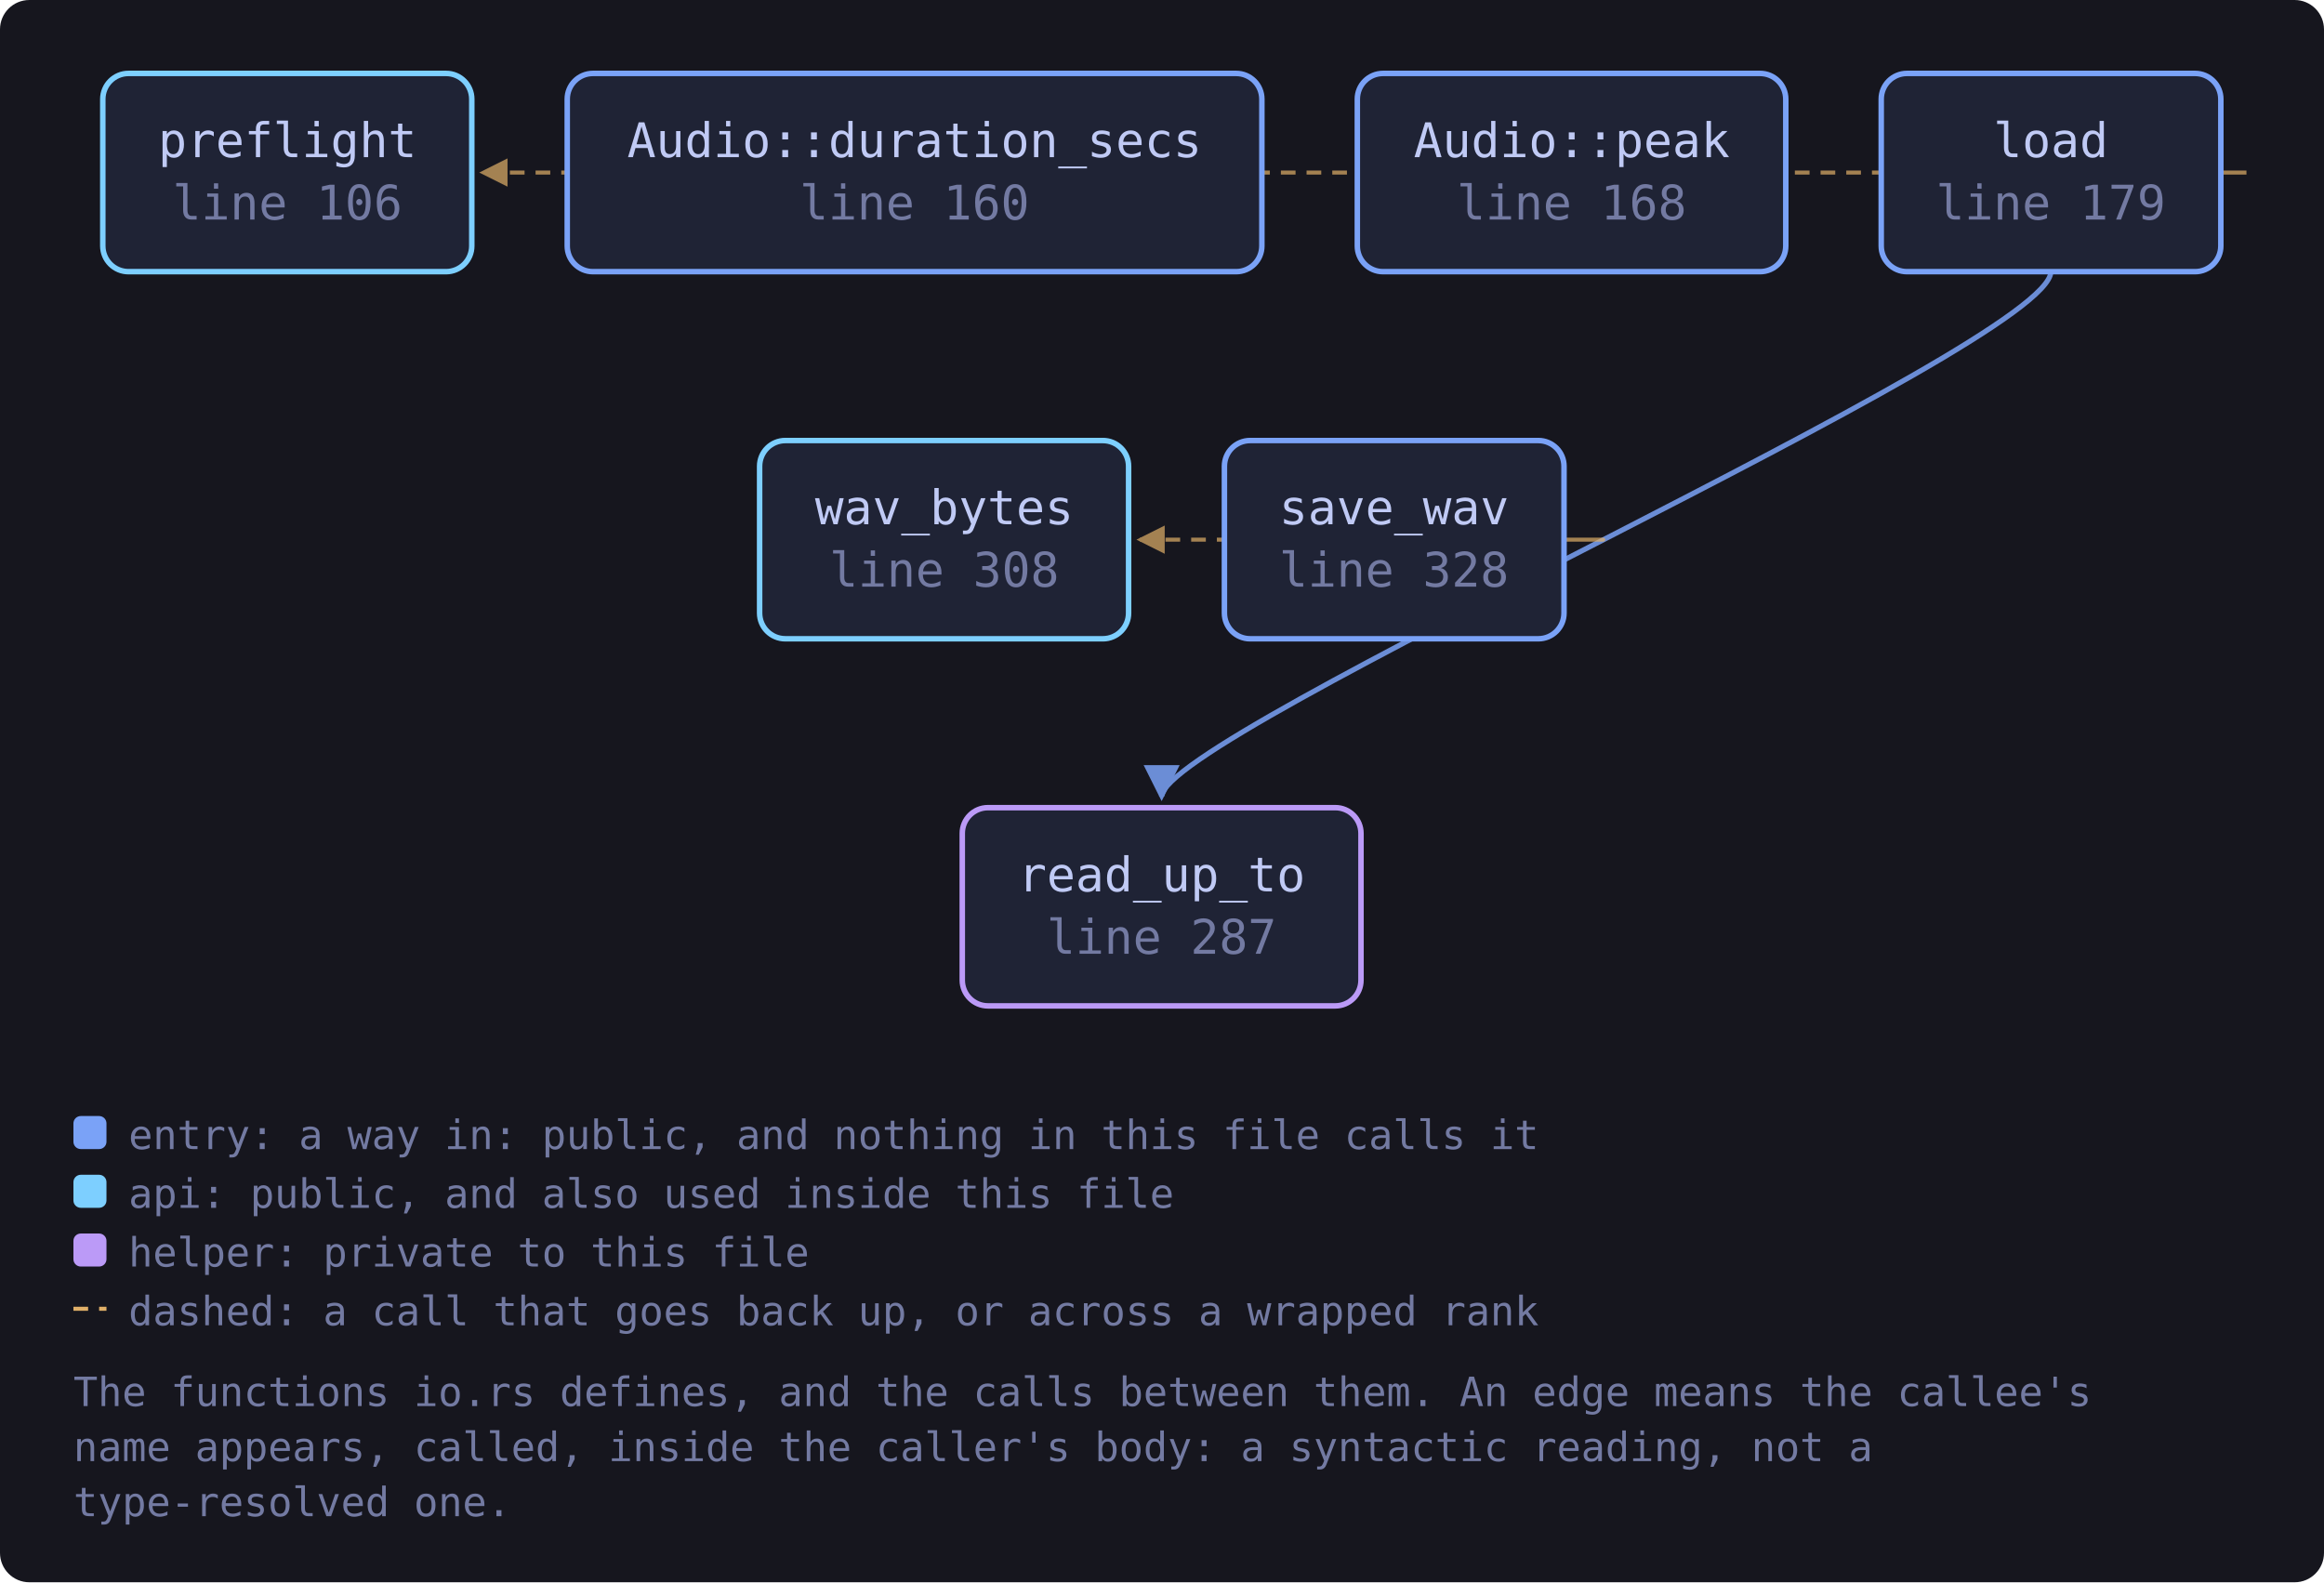
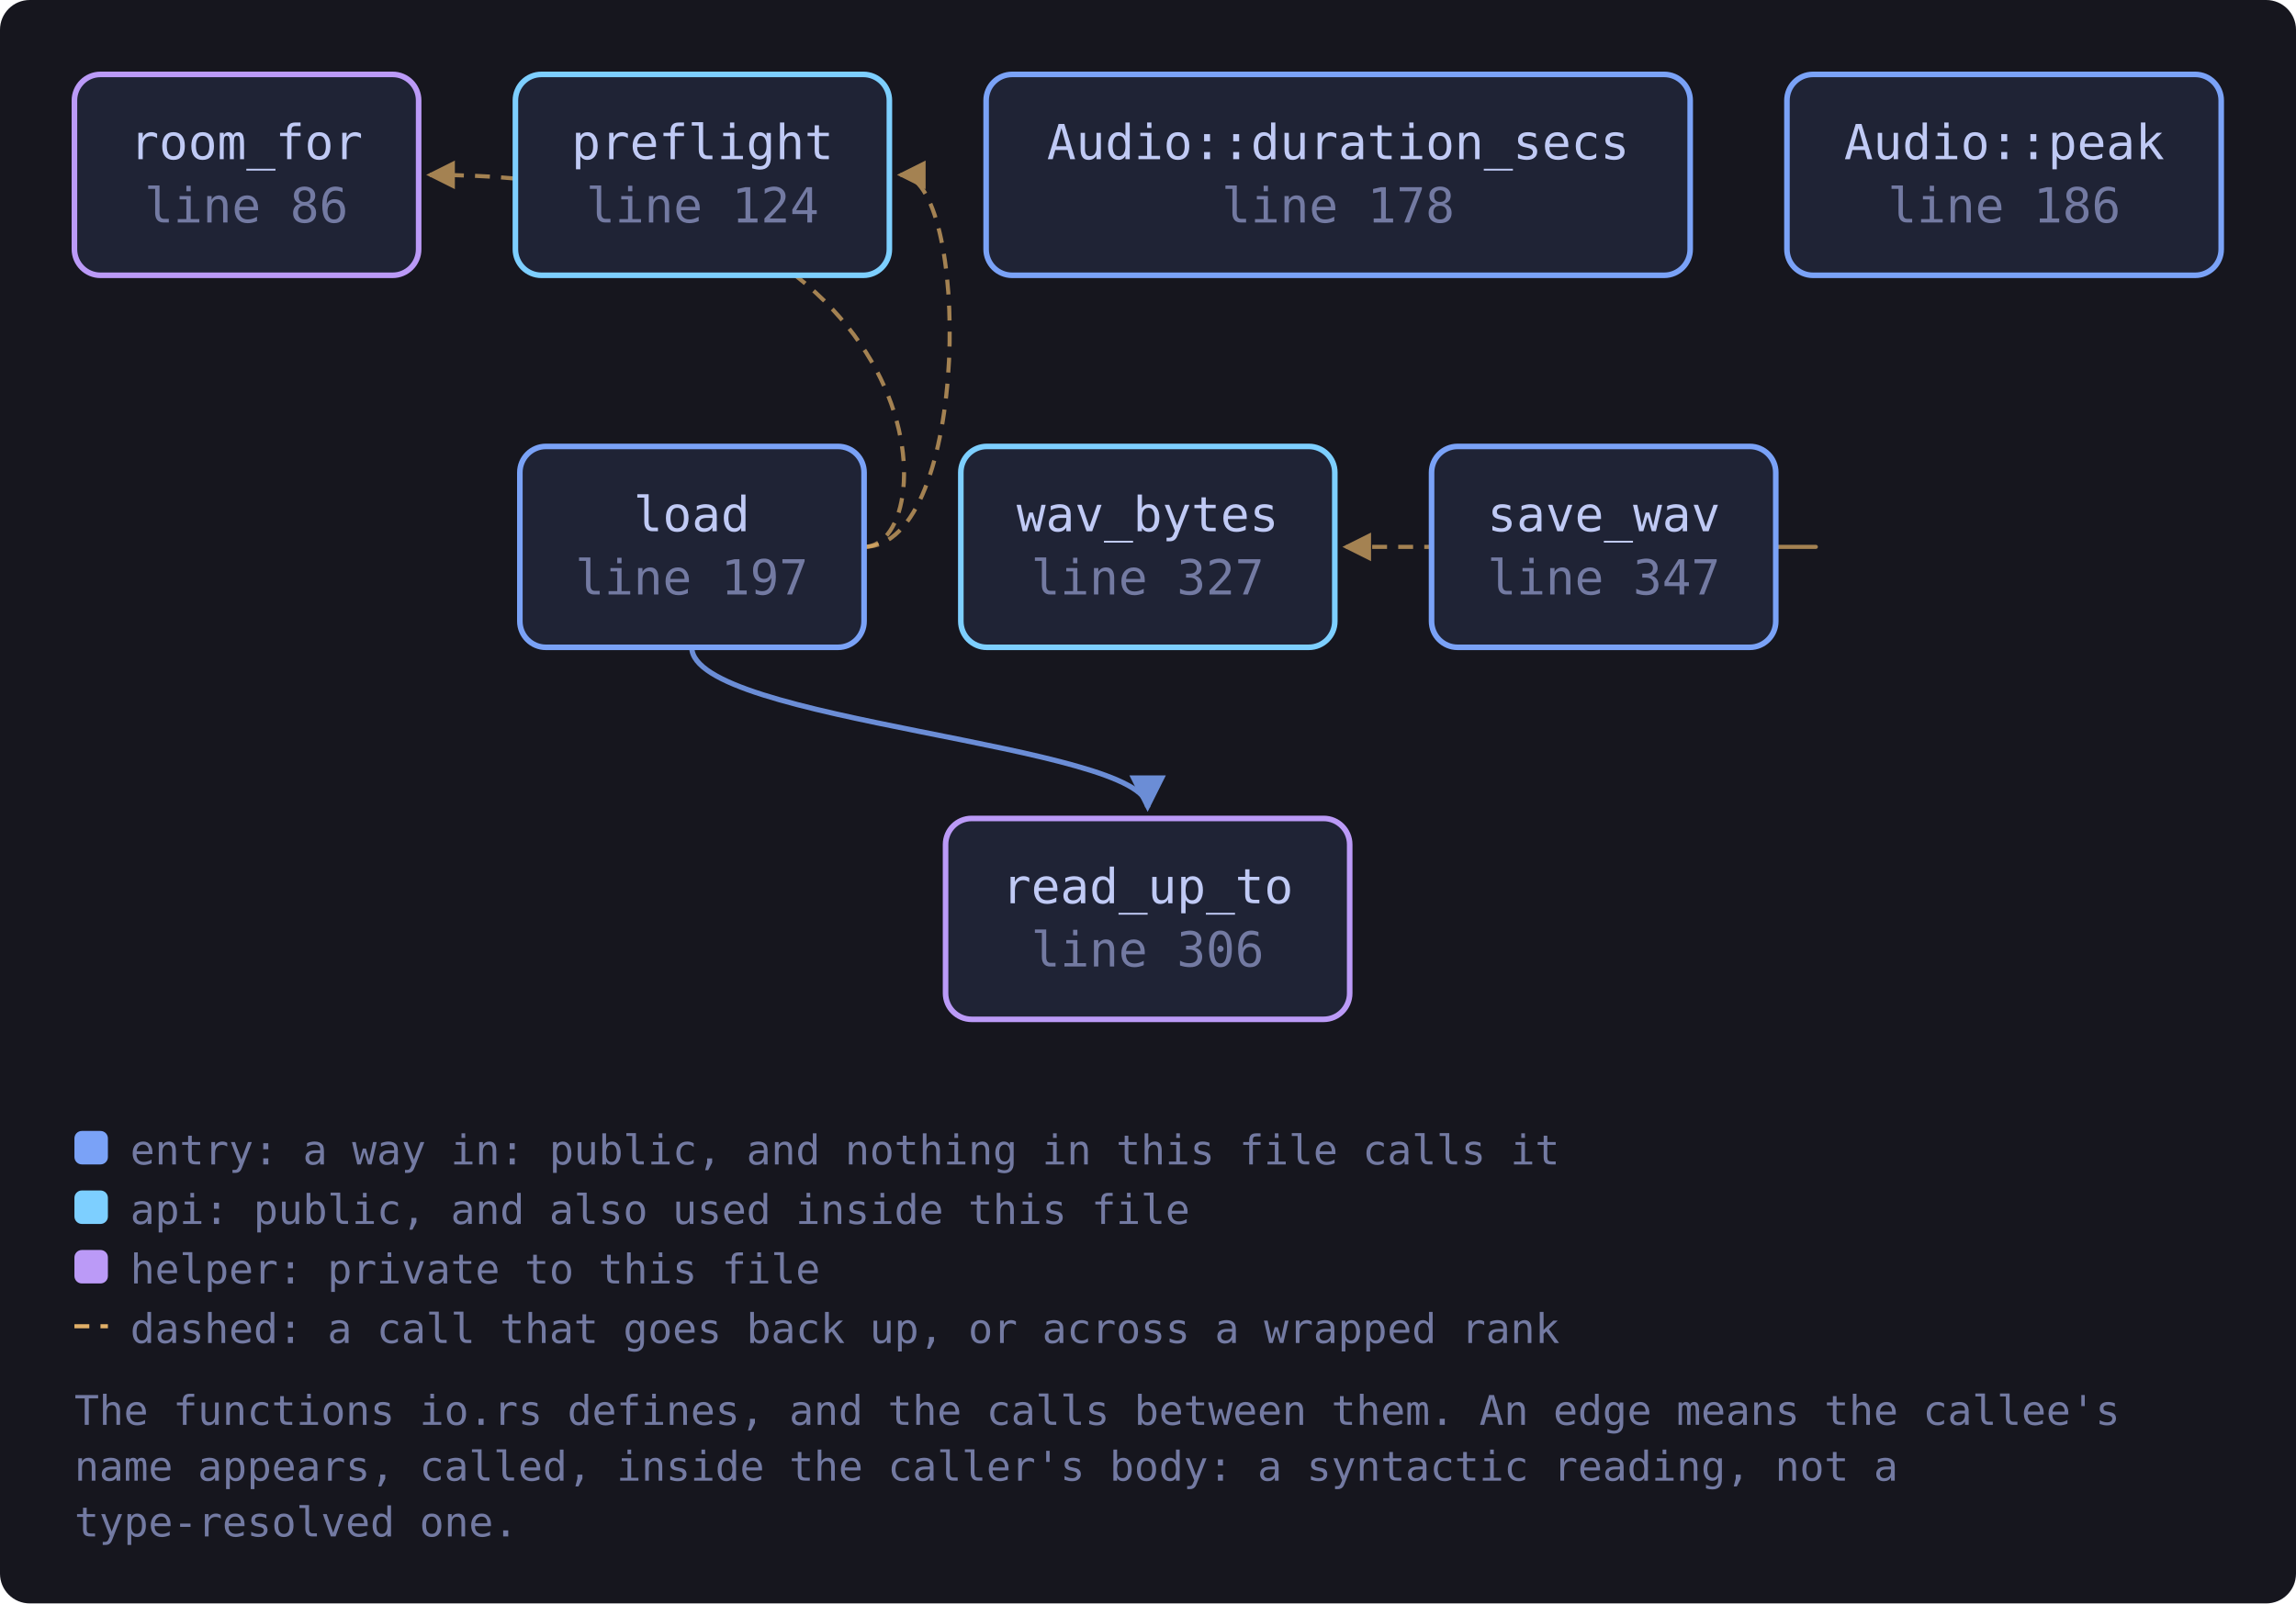
- <svg xmlns="http://www.w3.org/2000/svg" viewBox="0 0 633 431" width="633" height="431" style="max-width:100%;height:auto" role="img" aria-label="flowchart">
+ <svg xmlns="http://www.w3.org/2000/svg" viewBox="0 0 617 431" width="617" height="431" style="max-width:100%;height:auto" role="img" aria-label="flowchart">
  <defs>
    <marker id="a-muted" viewBox="0 0 8 8" refX="7" refY="4" markerWidth="7" markerHeight="7" orient="auto-start-reverse">
      <path d="M0 0 L8 4 L0 8 z" fill="var(--muted, #737aa2)" />
    </marker>
    <marker id="a-warn" viewBox="0 0 8 8" refX="7" refY="4" markerWidth="7" markerHeight="7" orient="auto-start-reverse">
      <path d="M0 0 L8 4 L0 8 z" fill="var(--warn, #e0af68)" />
    </marker>
    <marker id="a-accent" viewBox="0 0 8 8" refX="7" refY="4" markerWidth="7" markerHeight="7" orient="auto-start-reverse">
      <path d="M0 0 L8 4 L0 8 z" fill="var(--accent, #7aa2f7)" />
    </marker>
    <marker id="a-cyan" viewBox="0 0 8 8" refX="7" refY="4" markerWidth="7" markerHeight="7" orient="auto-start-reverse">
      <path d="M0 0 L8 4 L0 8 z" fill="var(--cyan, #7dcfff)" />
    </marker>
    <marker id="a-accent-2" viewBox="0 0 8 8" refX="7" refY="4" markerWidth="7" markerHeight="7" orient="auto-start-reverse">
      <path d="M0 0 L8 4 L0 8 z" fill="var(--accent-2, #bb9af7)" />
    </marker>
  </defs>
-   <rect x="0" y="0" width="633" height="431" fill="var(--bg-inset, #16161e)" rx="8" />
-   <path d="M604.9 47.0 C 626.9 47.0, 626.9 47.0, 131.5 47.0" fill="none" stroke="var(--warn, #e0af68)" stroke-width="1.1" opacity="0.7" stroke-dasharray="4 3" marker-end="url(#a-warn)" />
-   <path d="M558.6 74.0 C 558.6 94.0, 316.4 200.0, 316.4 217.0" fill="none" stroke="var(--accent, #7aa2f7)" stroke-width="1.4" opacity="0.85" marker-end="url(#a-accent)" />
-   <path d="M425.9 147.0 C 447.9 147.0, 447.9 147.0, 310.5 147.0" fill="none" stroke="var(--warn, #e0af68)" stroke-width="1.1" opacity="0.7" stroke-dasharray="4 3" marker-end="url(#a-warn)" />
-   <a href="https://github.com/tilas01/veilvoice/blob/main/crates/veilvoice-audio/src/io.rs#L106" target="_blank" rel="noopener noreferrer">
-     <rect x="28.0" y="20.0" width="100.5" height="54.0" rx="7" fill="var(--bg-soft, #1f2335)" stroke="var(--cyan, #7dcfff)" stroke-width="1.5" />
-     <text x="78.3" y="42.8" font-family="ui-monospace, SFMono-Regular, Menlo, Consolas, monospace" font-size="13" fill="var(--fg, #c0caf5)" text-anchor="middle">preflight</text>
-     <text x="78.3" y="59.8" font-family="ui-monospace, SFMono-Regular, Menlo, Consolas, monospace" font-size="13" fill="var(--muted, #737aa2)" text-anchor="middle">line 106</text>
+   <rect x="0" y="0" width="617" height="431" fill="var(--bg-inset, #16161e)" rx="8" />
+   <path d="M232.2 147.0 C 261.0 147.0, 261.0 47.0, 242.0 47.0" fill="none" stroke="var(--warn, #e0af68)" stroke-width="1.1" opacity="0.7" stroke-dasharray="4 3" marker-end="url(#a-warn)" />
+   <path d="M185.9 174.0 C 185.9 194.0, 308.4 200.0, 308.4 217.0" fill="none" stroke="var(--accent, #7aa2f7)" stroke-width="1.4" opacity="0.85" marker-end="url(#a-accent)" />
+   <path d="M232.2 147.0 C 254.2 147.0, 254.2 47.0, 115.5 47.0" fill="none" stroke="var(--warn, #e0af68)" stroke-width="1.1" opacity="0.7" stroke-dasharray="4 3" marker-end="url(#a-warn)" />
+   <path d="M477.2 147.0 C 499.2 147.0, 499.2 147.0, 361.7 147.0" fill="none" stroke="var(--warn, #e0af68)" stroke-width="1.1" opacity="0.7" stroke-dasharray="4 3" marker-end="url(#a-warn)" />
+   <a href="https://github.com/tilas01/veilvoice/blob/main/crates/veilvoice-audio/src/io.rs#L86" target="_blank" rel="noopener noreferrer">
+     <rect x="20.0" y="20.0" width="92.5" height="54.0" rx="7" fill="var(--bg-soft, #1f2335)" stroke="var(--accent-2, #bb9af7)" stroke-width="1.5" />
+     <text x="66.2" y="42.8" font-family="ui-monospace, SFMono-Regular, Menlo, Consolas, monospace" font-size="13" fill="var(--fg, #c0caf5)" text-anchor="middle">room_for</text>
+     <text x="66.2" y="59.8" font-family="ui-monospace, SFMono-Regular, Menlo, Consolas, monospace" font-size="13" fill="var(--muted, #737aa2)" text-anchor="middle">line 86</text>
  </a>
-   <a href="https://github.com/tilas01/veilvoice/blob/main/crates/veilvoice-audio/src/io.rs#L160" target="_blank" rel="noopener noreferrer">
-     <rect x="154.5" y="20.0" width="189.2" height="54.0" rx="7" fill="var(--bg-soft, #1f2335)" stroke="var(--accent, #7aa2f7)" stroke-width="1.5" />
-     <text x="249.1" y="42.8" font-family="ui-monospace, SFMono-Regular, Menlo, Consolas, monospace" font-size="13" fill="var(--fg, #c0caf5)" text-anchor="middle">Audio::duration_secs</text>
-     <text x="249.1" y="59.8" font-family="ui-monospace, SFMono-Regular, Menlo, Consolas, monospace" font-size="13" fill="var(--muted, #737aa2)" text-anchor="middle">line 160</text>
+   <a href="https://github.com/tilas01/veilvoice/blob/main/crates/veilvoice-audio/src/io.rs#L124" target="_blank" rel="noopener noreferrer">
+     <rect x="138.5" y="20.0" width="100.5" height="54.0" rx="7" fill="var(--bg-soft, #1f2335)" stroke="var(--cyan, #7dcfff)" stroke-width="1.5" />
+     <text x="188.8" y="42.8" font-family="ui-monospace, SFMono-Regular, Menlo, Consolas, monospace" font-size="13" fill="var(--fg, #c0caf5)" text-anchor="middle">preflight</text>
+     <text x="188.8" y="59.8" font-family="ui-monospace, SFMono-Regular, Menlo, Consolas, monospace" font-size="13" fill="var(--muted, #737aa2)" text-anchor="middle">line 124</text>
  </a>
-   <a href="https://github.com/tilas01/veilvoice/blob/main/crates/veilvoice-audio/src/io.rs#L168" target="_blank" rel="noopener noreferrer">
-     <rect x="369.7" y="20.0" width="116.7" height="54.0" rx="7" fill="var(--bg-soft, #1f2335)" stroke="var(--accent, #7aa2f7)" stroke-width="1.5" />
-     <text x="428.1" y="42.8" font-family="ui-monospace, SFMono-Regular, Menlo, Consolas, monospace" font-size="13" fill="var(--fg, #c0caf5)" text-anchor="middle">Audio::peak</text>
-     <text x="428.1" y="59.8" font-family="ui-monospace, SFMono-Regular, Menlo, Consolas, monospace" font-size="13" fill="var(--muted, #737aa2)" text-anchor="middle">line 168</text>
+   <a href="https://github.com/tilas01/veilvoice/blob/main/crates/veilvoice-audio/src/io.rs#L178" target="_blank" rel="noopener noreferrer">
+     <rect x="265.0" y="20.0" width="189.2" height="54.0" rx="7" fill="var(--bg-soft, #1f2335)" stroke="var(--accent, #7aa2f7)" stroke-width="1.5" />
+     <text x="359.6" y="42.8" font-family="ui-monospace, SFMono-Regular, Menlo, Consolas, monospace" font-size="13" fill="var(--fg, #c0caf5)" text-anchor="middle">Audio::duration_secs</text>
+     <text x="359.6" y="59.8" font-family="ui-monospace, SFMono-Regular, Menlo, Consolas, monospace" font-size="13" fill="var(--muted, #737aa2)" text-anchor="middle">line 178</text>
  </a>
-   <a href="https://github.com/tilas01/veilvoice/blob/main/crates/veilvoice-audio/src/io.rs#L179" target="_blank" rel="noopener noreferrer">
-     <rect x="512.4" y="20.0" width="92.5" height="54.0" rx="7" fill="var(--bg-soft, #1f2335)" stroke="var(--accent, #7aa2f7)" stroke-width="1.5" />
-     <text x="558.6" y="42.8" font-family="ui-monospace, SFMono-Regular, Menlo, Consolas, monospace" font-size="13" fill="var(--fg, #c0caf5)" text-anchor="middle">load</text>
-     <text x="558.6" y="59.8" font-family="ui-monospace, SFMono-Regular, Menlo, Consolas, monospace" font-size="13" fill="var(--muted, #737aa2)" text-anchor="middle">line 179</text>
+   <a href="https://github.com/tilas01/veilvoice/blob/main/crates/veilvoice-audio/src/io.rs#L186" target="_blank" rel="noopener noreferrer">
+     <rect x="480.2" y="20.0" width="116.7" height="54.0" rx="7" fill="var(--bg-soft, #1f2335)" stroke="var(--accent, #7aa2f7)" stroke-width="1.5" />
+     <text x="538.6" y="42.8" font-family="ui-monospace, SFMono-Regular, Menlo, Consolas, monospace" font-size="13" fill="var(--fg, #c0caf5)" text-anchor="middle">Audio::peak</text>
+     <text x="538.6" y="59.8" font-family="ui-monospace, SFMono-Regular, Menlo, Consolas, monospace" font-size="13" fill="var(--muted, #737aa2)" text-anchor="middle">line 186</text>
  </a>
-   <a href="https://github.com/tilas01/veilvoice/blob/main/crates/veilvoice-audio/src/io.rs#L287" target="_blank" rel="noopener noreferrer">
-     <rect x="262.1" y="220.0" width="108.6" height="54.0" rx="7" fill="var(--bg-soft, #1f2335)" stroke="var(--accent-2, #bb9af7)" stroke-width="1.5" />
-     <text x="316.4" y="242.8" font-family="ui-monospace, SFMono-Regular, Menlo, Consolas, monospace" font-size="13" fill="var(--fg, #c0caf5)" text-anchor="middle">read_up_to</text>
-     <text x="316.4" y="259.8" font-family="ui-monospace, SFMono-Regular, Menlo, Consolas, monospace" font-size="13" fill="var(--muted, #737aa2)" text-anchor="middle">line 287</text>
+   <a href="https://github.com/tilas01/veilvoice/blob/main/crates/veilvoice-audio/src/io.rs#L197" target="_blank" rel="noopener noreferrer">
+     <rect x="139.7" y="120.0" width="92.5" height="54.0" rx="7" fill="var(--bg-soft, #1f2335)" stroke="var(--accent, #7aa2f7)" stroke-width="1.5" />
+     <text x="185.9" y="142.8" font-family="ui-monospace, SFMono-Regular, Menlo, Consolas, monospace" font-size="13" fill="var(--fg, #c0caf5)" text-anchor="middle">load</text>
+     <text x="185.9" y="159.8" font-family="ui-monospace, SFMono-Regular, Menlo, Consolas, monospace" font-size="13" fill="var(--muted, #737aa2)" text-anchor="middle">line 197</text>
  </a>
-   <a href="https://github.com/tilas01/veilvoice/blob/main/crates/veilvoice-audio/src/io.rs#L308" target="_blank" rel="noopener noreferrer">
-     <rect x="206.9" y="120.0" width="100.5" height="54.0" rx="7" fill="var(--bg-soft, #1f2335)" stroke="var(--cyan, #7dcfff)" stroke-width="1.5" />
-     <text x="257.2" y="142.8" font-family="ui-monospace, SFMono-Regular, Menlo, Consolas, monospace" font-size="13" fill="var(--fg, #c0caf5)" text-anchor="middle">wav_bytes</text>
-     <text x="257.2" y="159.8" font-family="ui-monospace, SFMono-Regular, Menlo, Consolas, monospace" font-size="13" fill="var(--muted, #737aa2)" text-anchor="middle">line 308</text>
+   <a href="https://github.com/tilas01/veilvoice/blob/main/crates/veilvoice-audio/src/io.rs#L306" target="_blank" rel="noopener noreferrer">
+     <rect x="254.1" y="220.0" width="108.6" height="54.0" rx="7" fill="var(--bg-soft, #1f2335)" stroke="var(--accent-2, #bb9af7)" stroke-width="1.5" />
+     <text x="308.4" y="242.8" font-family="ui-monospace, SFMono-Regular, Menlo, Consolas, monospace" font-size="13" fill="var(--fg, #c0caf5)" text-anchor="middle">read_up_to</text>
+     <text x="308.4" y="259.8" font-family="ui-monospace, SFMono-Regular, Menlo, Consolas, monospace" font-size="13" fill="var(--muted, #737aa2)" text-anchor="middle">line 306</text>
  </a>
-   <a href="https://github.com/tilas01/veilvoice/blob/main/crates/veilvoice-audio/src/io.rs#L328" target="_blank" rel="noopener noreferrer">
-     <rect x="333.5" y="120.0" width="92.5" height="54.0" rx="7" fill="var(--bg-soft, #1f2335)" stroke="var(--accent, #7aa2f7)" stroke-width="1.5" />
-     <text x="379.7" y="142.8" font-family="ui-monospace, SFMono-Regular, Menlo, Consolas, monospace" font-size="13" fill="var(--fg, #c0caf5)" text-anchor="middle">save_wav</text>
-     <text x="379.7" y="159.8" font-family="ui-monospace, SFMono-Regular, Menlo, Consolas, monospace" font-size="13" fill="var(--muted, #737aa2)" text-anchor="middle">line 328</text>
+   <a href="https://github.com/tilas01/veilvoice/blob/main/crates/veilvoice-audio/src/io.rs#L327" target="_blank" rel="noopener noreferrer">
+     <rect x="258.2" y="120.0" width="100.5" height="54.0" rx="7" fill="var(--bg-soft, #1f2335)" stroke="var(--cyan, #7dcfff)" stroke-width="1.5" />
+     <text x="308.4" y="142.8" font-family="ui-monospace, SFMono-Regular, Menlo, Consolas, monospace" font-size="13" fill="var(--fg, #c0caf5)" text-anchor="middle">wav_bytes</text>
+     <text x="308.4" y="159.8" font-family="ui-monospace, SFMono-Regular, Menlo, Consolas, monospace" font-size="13" fill="var(--muted, #737aa2)" text-anchor="middle">line 327</text>
+   </a>
+   <a href="https://github.com/tilas01/veilvoice/blob/main/crates/veilvoice-audio/src/io.rs#L347" target="_blank" rel="noopener noreferrer">
+     <rect x="384.7" y="120.0" width="92.5" height="54.0" rx="7" fill="var(--bg-soft, #1f2335)" stroke="var(--accent, #7aa2f7)" stroke-width="1.5" />
+     <text x="431.0" y="142.8" font-family="ui-monospace, SFMono-Regular, Menlo, Consolas, monospace" font-size="13" fill="var(--fg, #c0caf5)" text-anchor="middle">save_wav</text>
+     <text x="431.0" y="159.8" font-family="ui-monospace, SFMono-Regular, Menlo, Consolas, monospace" font-size="13" fill="var(--muted, #737aa2)" text-anchor="middle">line 347</text>
  </a>
  <rect x="20.0" y="304.0" width="9" height="9" rx="2" fill="var(--accent, #7aa2f7)" />
  <text x="35.0" y="313.0" font-family="ui-monospace, SFMono-Regular, Menlo, Consolas, monospace" font-size="11" fill="var(--muted, #737aa2)">entry: a way in: public, and nothing in this file calls it</text>
  <rect x="20.0" y="320.0" width="9" height="9" rx="2" fill="var(--cyan, #7dcfff)" />
  <text x="35.0" y="329.0" font-family="ui-monospace, SFMono-Regular, Menlo, Consolas, monospace" font-size="11" fill="var(--muted, #737aa2)">api: public, and also used inside this file</text>
  <rect x="20.0" y="336.0" width="9" height="9" rx="2" fill="var(--accent-2, #bb9af7)" />
  <text x="35.0" y="345.0" font-family="ui-monospace, SFMono-Regular, Menlo, Consolas, monospace" font-size="11" fill="var(--muted, #737aa2)">helper: private to this file</text>
  <path d="M20.0 356.5 L29.0 356.5" stroke="var(--warn, #e0af68)" stroke-width="1.1" stroke-dasharray="4 3" />
  <text x="35.0" y="361.0" font-family="ui-monospace, SFMono-Regular, Menlo, Consolas, monospace" font-size="11" fill="var(--muted, #737aa2)">dashed: a call that goes back up, or across a wrapped rank</text>
  <text x="20.0" y="383.0" font-family="ui-monospace, SFMono-Regular, Menlo, Consolas, monospace" font-size="11" fill="var(--muted, #737aa2)">The functions io.rs defines, and the calls between them. An edge means the callee's</text>
  <text x="20.0" y="398.0" font-family="ui-monospace, SFMono-Regular, Menlo, Consolas, monospace" font-size="11" fill="var(--muted, #737aa2)">name appears, called, inside the caller's body: a syntactic reading, not a</text>
  <text x="20.0" y="413.0" font-family="ui-monospace, SFMono-Regular, Menlo, Consolas, monospace" font-size="11" fill="var(--muted, #737aa2)">type-resolved one.</text>
</svg>
